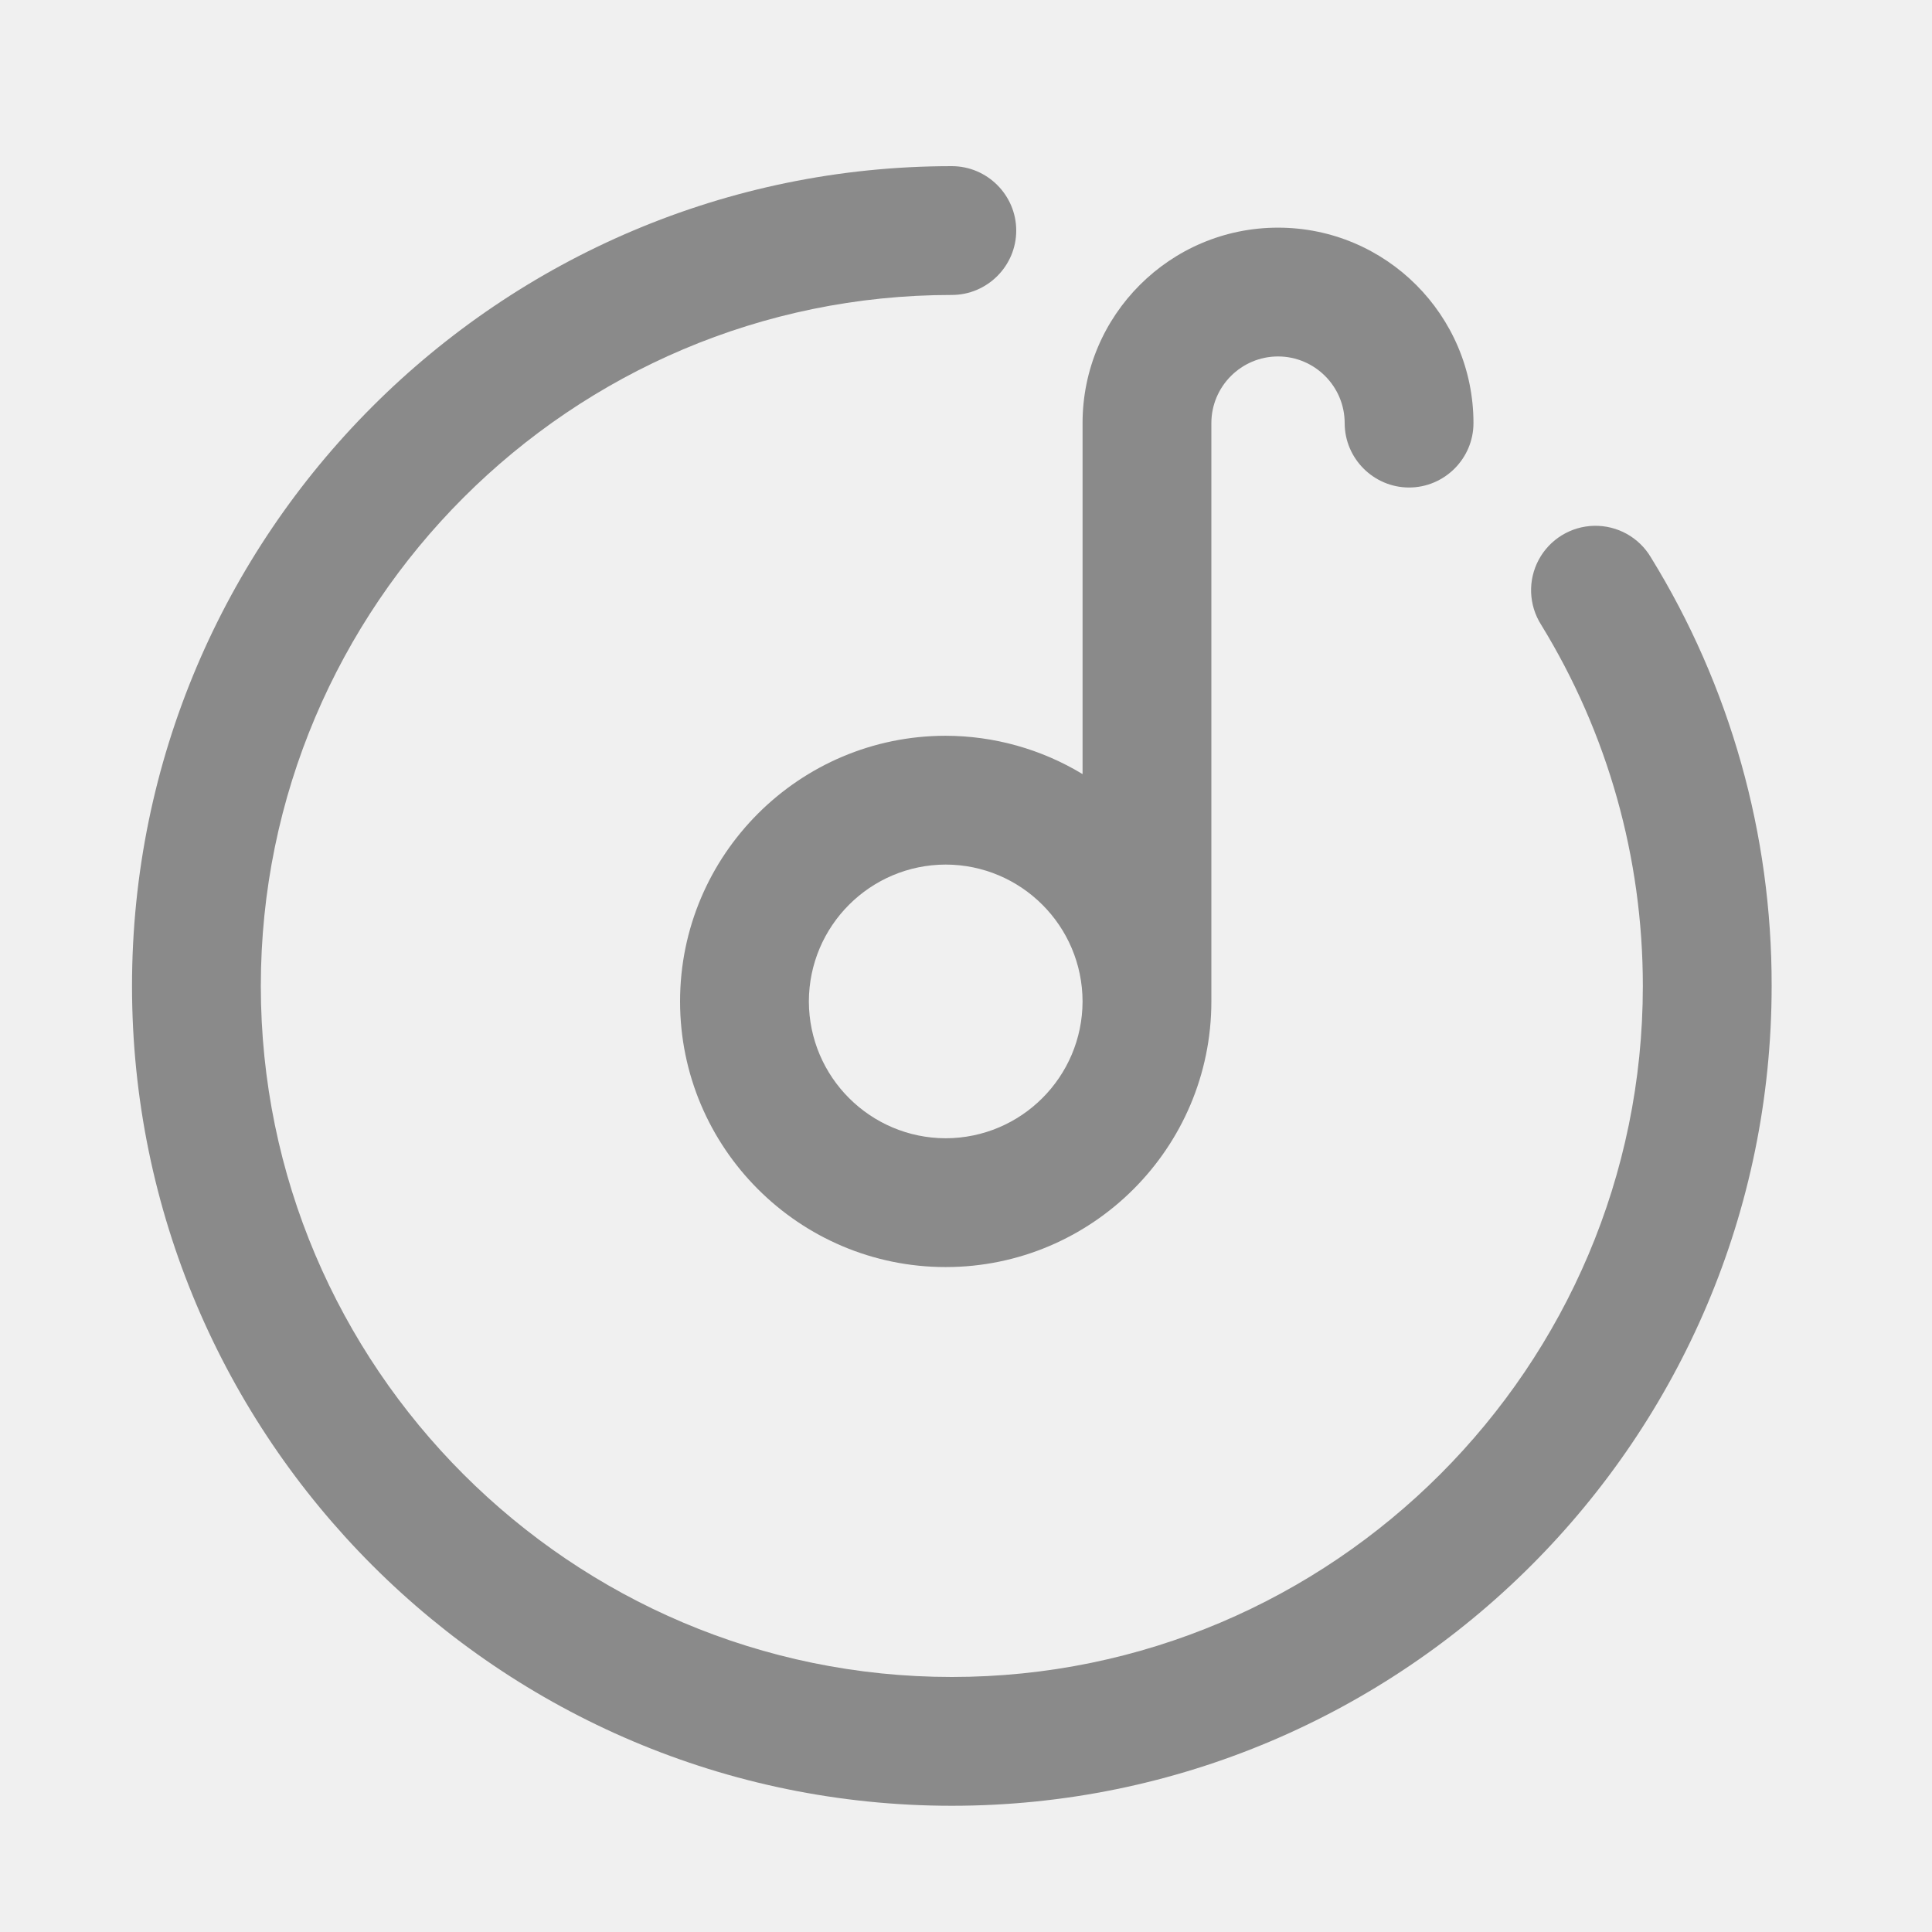
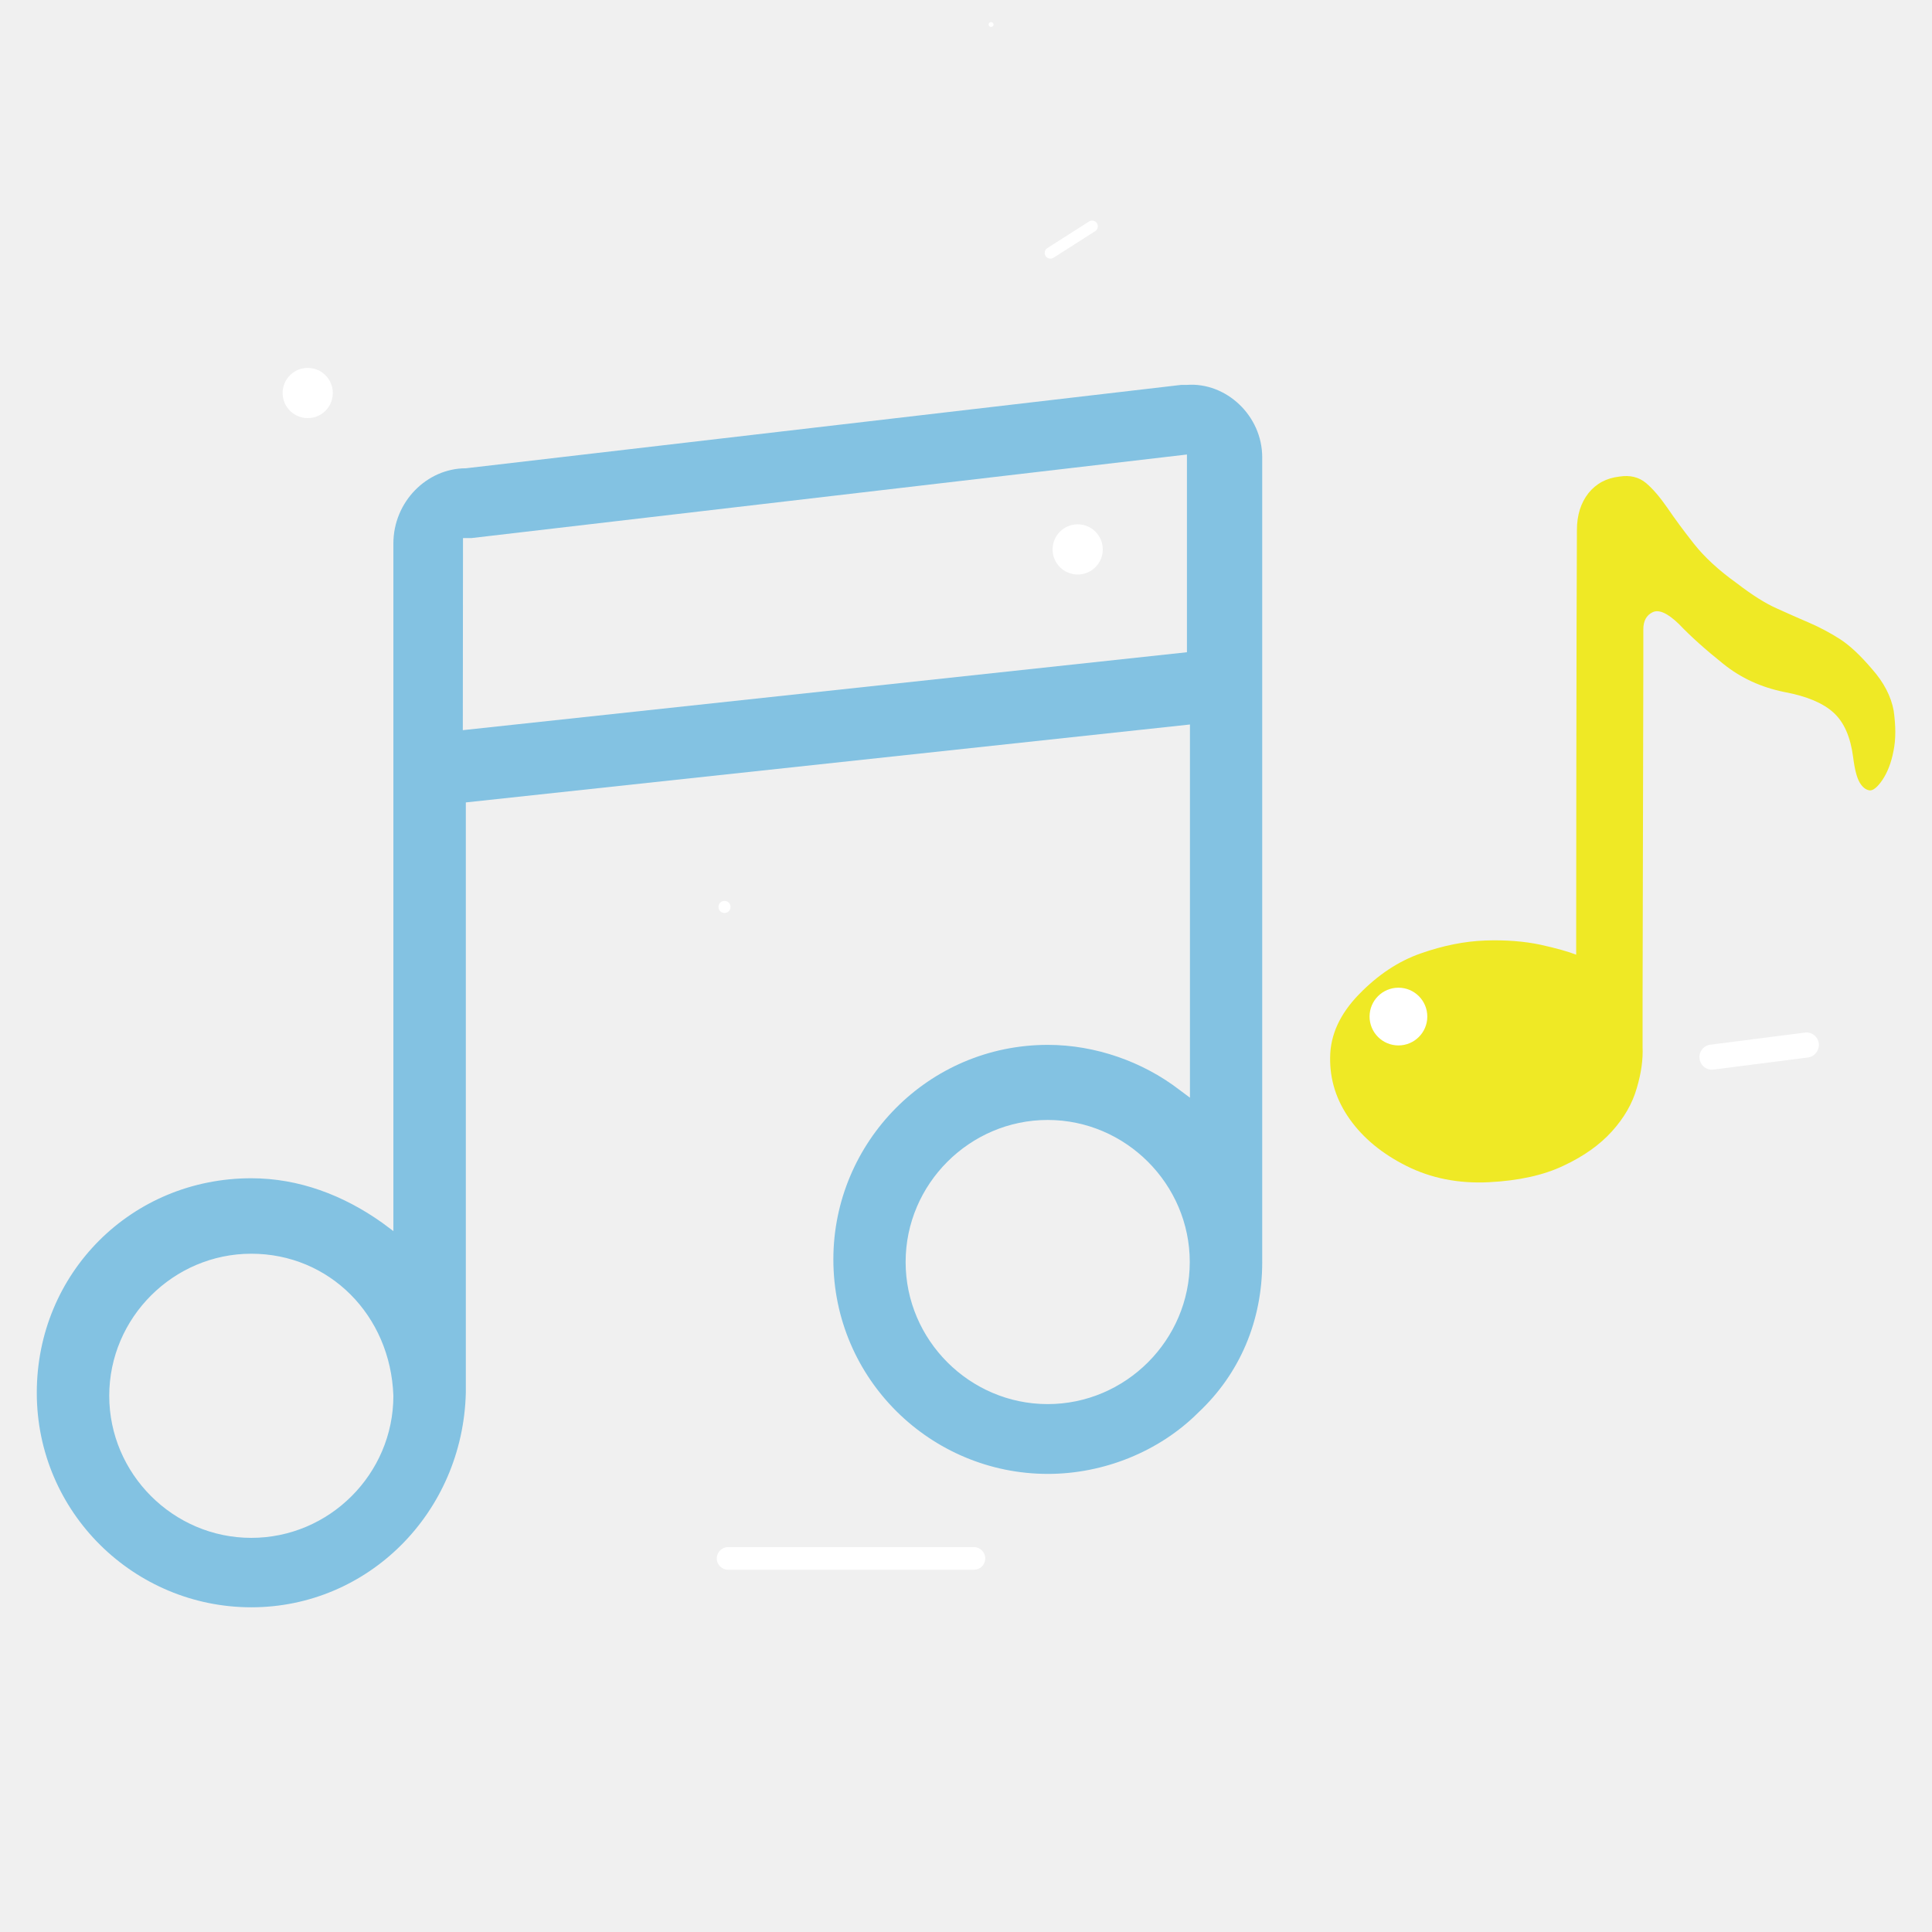
- <svg xmlns="http://www.w3.org/2000/svg" t="1649151888046" class="icon" viewBox="0 0 1024 1024" version="1.1" p-id="2378" width="200" height="200">
-   <defs>
-     <style type="text/css">@font-face { font-family: feedback-iconfont; src: url("//at.alicdn.com/t/font_1031158_u69w8yhxdu.woff2?t=1630033759944") format("woff2"), url("//at.alicdn.com/t/font_1031158_u69w8yhxdu.woff?t=1630033759944") format("woff"), url("//at.alicdn.com/t/font_1031158_u69w8yhxdu.ttf?t=1630033759944") format("truetype"); }
- </style>
-   </defs>
-   <path d="M875.008 295.424a34.133 34.133 0 1 0-58.197 35.669c35.328 57.515 53.931 123.563 53.931 191.488 0 201.899-164.352 366.251-366.251 366.251S138.24 724.48 138.24 522.581 302.592 156.331 504.491 156.331c18.773 0 34.133-15.36 34.133-34.133s-15.36-34.133-34.133-34.133C264.875 88.064 69.973 282.965 69.973 522.581s194.901 434.517 434.517 434.517 434.517-194.901 434.517-434.517c0.171-80.384-22.016-159.061-64-227.157z" p-id="2379" fill="#8a8a8a" />
-   <path d="M501.248 389.973c-77.653 0-140.8 63.147-140.8 140.8s63.147 140.8 140.8 140.8 140.8-63.147 140.8-140.8V224.256c0-19.456 15.872-35.328 35.328-35.328 19.456 0 35.328 15.872 35.328 35.328 0 18.773 15.36 34.133 34.133 34.133s34.133-15.36 34.133-34.133c0-57.173-46.421-103.595-103.595-103.595s-103.595 46.421-103.595 103.595v186.027a140.527 140.527 0 0 0-72.533-20.309z m0 213.333a72.704 72.704 0 0 1-72.533-72.533 72.704 72.704 0 0 1 72.533-72.533 72.704 72.704 0 0 1 72.533 72.533 72.704 72.704 0 0 1-72.533 72.533z" p-id="2380" fill="#8a8a8a" />
+ <svg xmlns="http://www.w3.org/2000/svg" t="1728310748124" class="icon" viewBox="0 0 1024 1024" version="1.1" p-id="4602" width="200" height="200">
+   <path d="M580.5 122.5l-22.1 14.1c-1.4 0.9-3.3 0.5-4.2-0.9-0.9-1.4-0.5-3.3 0.9-4.2l22.1-14.1c1.4-0.9 3.3-0.5 4.2 0.9 0.9 1.4 0.5 3.3-0.9 4.2z" fill="#FFFFFF" p-id="4603" />
+   <path d="M384 480.7m-3.2 0a3.2 3.2 0 1 0 6.4 0 3.2 3.2 0 1 0-6.4 0Z" fill="#FFFFFF" p-id="4604" />
+   <path d="M516.2 832H385.9c-3.3 0-6-2.7-6-6s2.7-6 6-6h130.3c3.3 0 6 2.7 6 6 0 3.4-2.7 6-6 6z" fill="#FFFFFF" p-id="4605" />
+   <path d="M525.3 13m-1.3 0a1.3 1.3 0 1 0 2.6 0 1.3 1.3 0 1 0-2.6 0Z" fill="#FFFFFF" p-id="4606" />
+   <path d="M163.1 208.3m-13.3 0a13.3 13.3 0 1 0 26.6 0 13.3 13.3 0 1 0-26.6 0Z" fill="#FFFFFF" p-id="4607" />
+   <path d="M571.2 291.2m-13.3 0a13.3 13.3 0 1 0 26.6 0 13.3 13.3 0 1 0-26.6 0Z" fill="#FFFFFF" p-id="4608" />
+   <path d="M958.2 560.5l-50 6.4c-3.6 0.5-7-2.1-7.4-5.8-0.5-3.6 2.1-7 5.8-7.4l50-6.4c3.6-0.5 7 2.1 7.4 5.8 0.4 3.6-2.2 6.9-5.8 7.4z" fill="#FFFFFF" p-id="4609" />
+   <path d="M133.2 851.9c-62 0-113.7-50.2-113.7-113.7s50.2-113.7 113.7-113.7c25.1 0 48.7 8.9 69.4 23.6l5.9 4.4V288.1c0-22.1 17.7-39.9 38.4-39.9L626.1 204h3c20.7-1.5 39.9 16.2 39.9 38.4V669c0 31-11.8 59-33.9 79.7-20.7 20.7-50.2 32.5-79.7 32.5-62 0-113.7-50.2-113.7-113.7 0-62 50.2-113.7 113.7-113.7 25.1 0 50.2 8.9 69.4 23.6l5.9 4.4V384l-383.8 41.3v312.9c-1.6 63.6-51.8 113.7-113.7 113.7z m0-187.4c-41.3 0-75.3 33.9-75.3 75.3 0 41.3 33.9 75.3 75.3 75.3s75.3-33.9 75.3-75.3c-1.5-42.8-34-75.3-75.3-75.3z m422.1-70.9c-41.3 0-75.3 33.9-75.3 75.3 0 41.3 33.9 75.3 75.3 75.3 41.3 0 75.3-33.9 75.3-75.3 0-41.3-34-75.3-75.3-75.3zM245.3 387l383.8-41.3V240.9l-379.3 44.3h-4.4l-0.1 101.8z" fill="#83C2E2" p-id="4610" />
+   <path d="M1003.6 398c-1.2 6.3-3.2 11.4-5.9 15.4s-5.1 5.8-6.9 5.5c-1.9-0.3-3.6-1.6-5.1-4.1-1.5-2.5-2.7-7-3.5-13.5-1.4-10.7-4.8-18.5-10.4-23.6-5.6-5.1-14.2-8.7-26-10.9-12.3-2.5-23.1-7.4-32.5-15-9.4-7.5-17.3-14.6-23.5-21.1-6-5.8-10.6-7.8-13.9-6.2s-4.9 4.7-4.9 9v17.6l-0.4 180.4v23.4c0.3 6.5-0.7 13.9-3.1 21.9-2.3 8.1-6.7 15.7-13.1 22.8-6.4 7.1-14.9 13.2-25.6 18.2-10.6 5.1-23.9 8-39.7 8.8-16.1 0.8-30.6-2.1-43.6-8.6s-23-14.8-30.1-24.8c-7.1-10-10.6-20.9-10.4-32.8 0.1-11.9 5.2-23 15.3-33.4 10.1-10.4 21-17.6 32.8-21.7 11.7-4.1 23-6.4 34-6.8 10.9-0.4 20.7 0.4 29.3 2.2 8.6 1.9 14.9 3.7 19 5.3 0 0 0.1-184.6 0.4-225.1 0-7.9 2.1-14.4 6.1-19.5 4.1-5.1 9.5-8 16.4-8.8 5.7-0.9 10.4 0.3 14.1 3.4 3.7 3.1 7.4 7.5 11.3 13.1 3.8 5.6 8.5 12 14.1 19.1 5.6 7.1 13.2 14.1 22.7 20.9 8.2 6.3 15.3 10.8 21.5 13.5 5.7 2.6 11.4 5.1 17.2 7.6 5.3 2.3 10.6 5.1 15.8 8.4 5.2 3.3 10.9 8.6 17.2 16 6.3 7.1 10.1 14.5 11.5 22.1 1.1 8.1 1.2 15-0.1 21.3z" fill="#EFE925" p-id="4611" />
+   <path d="M741.2 538.8m-15.3 0a15.3 15.3 0 1 0 30.6 0 15.3 15.3 0 1 0-30.6 0Z" fill="#FFFFFF" p-id="4612" />
</svg>
